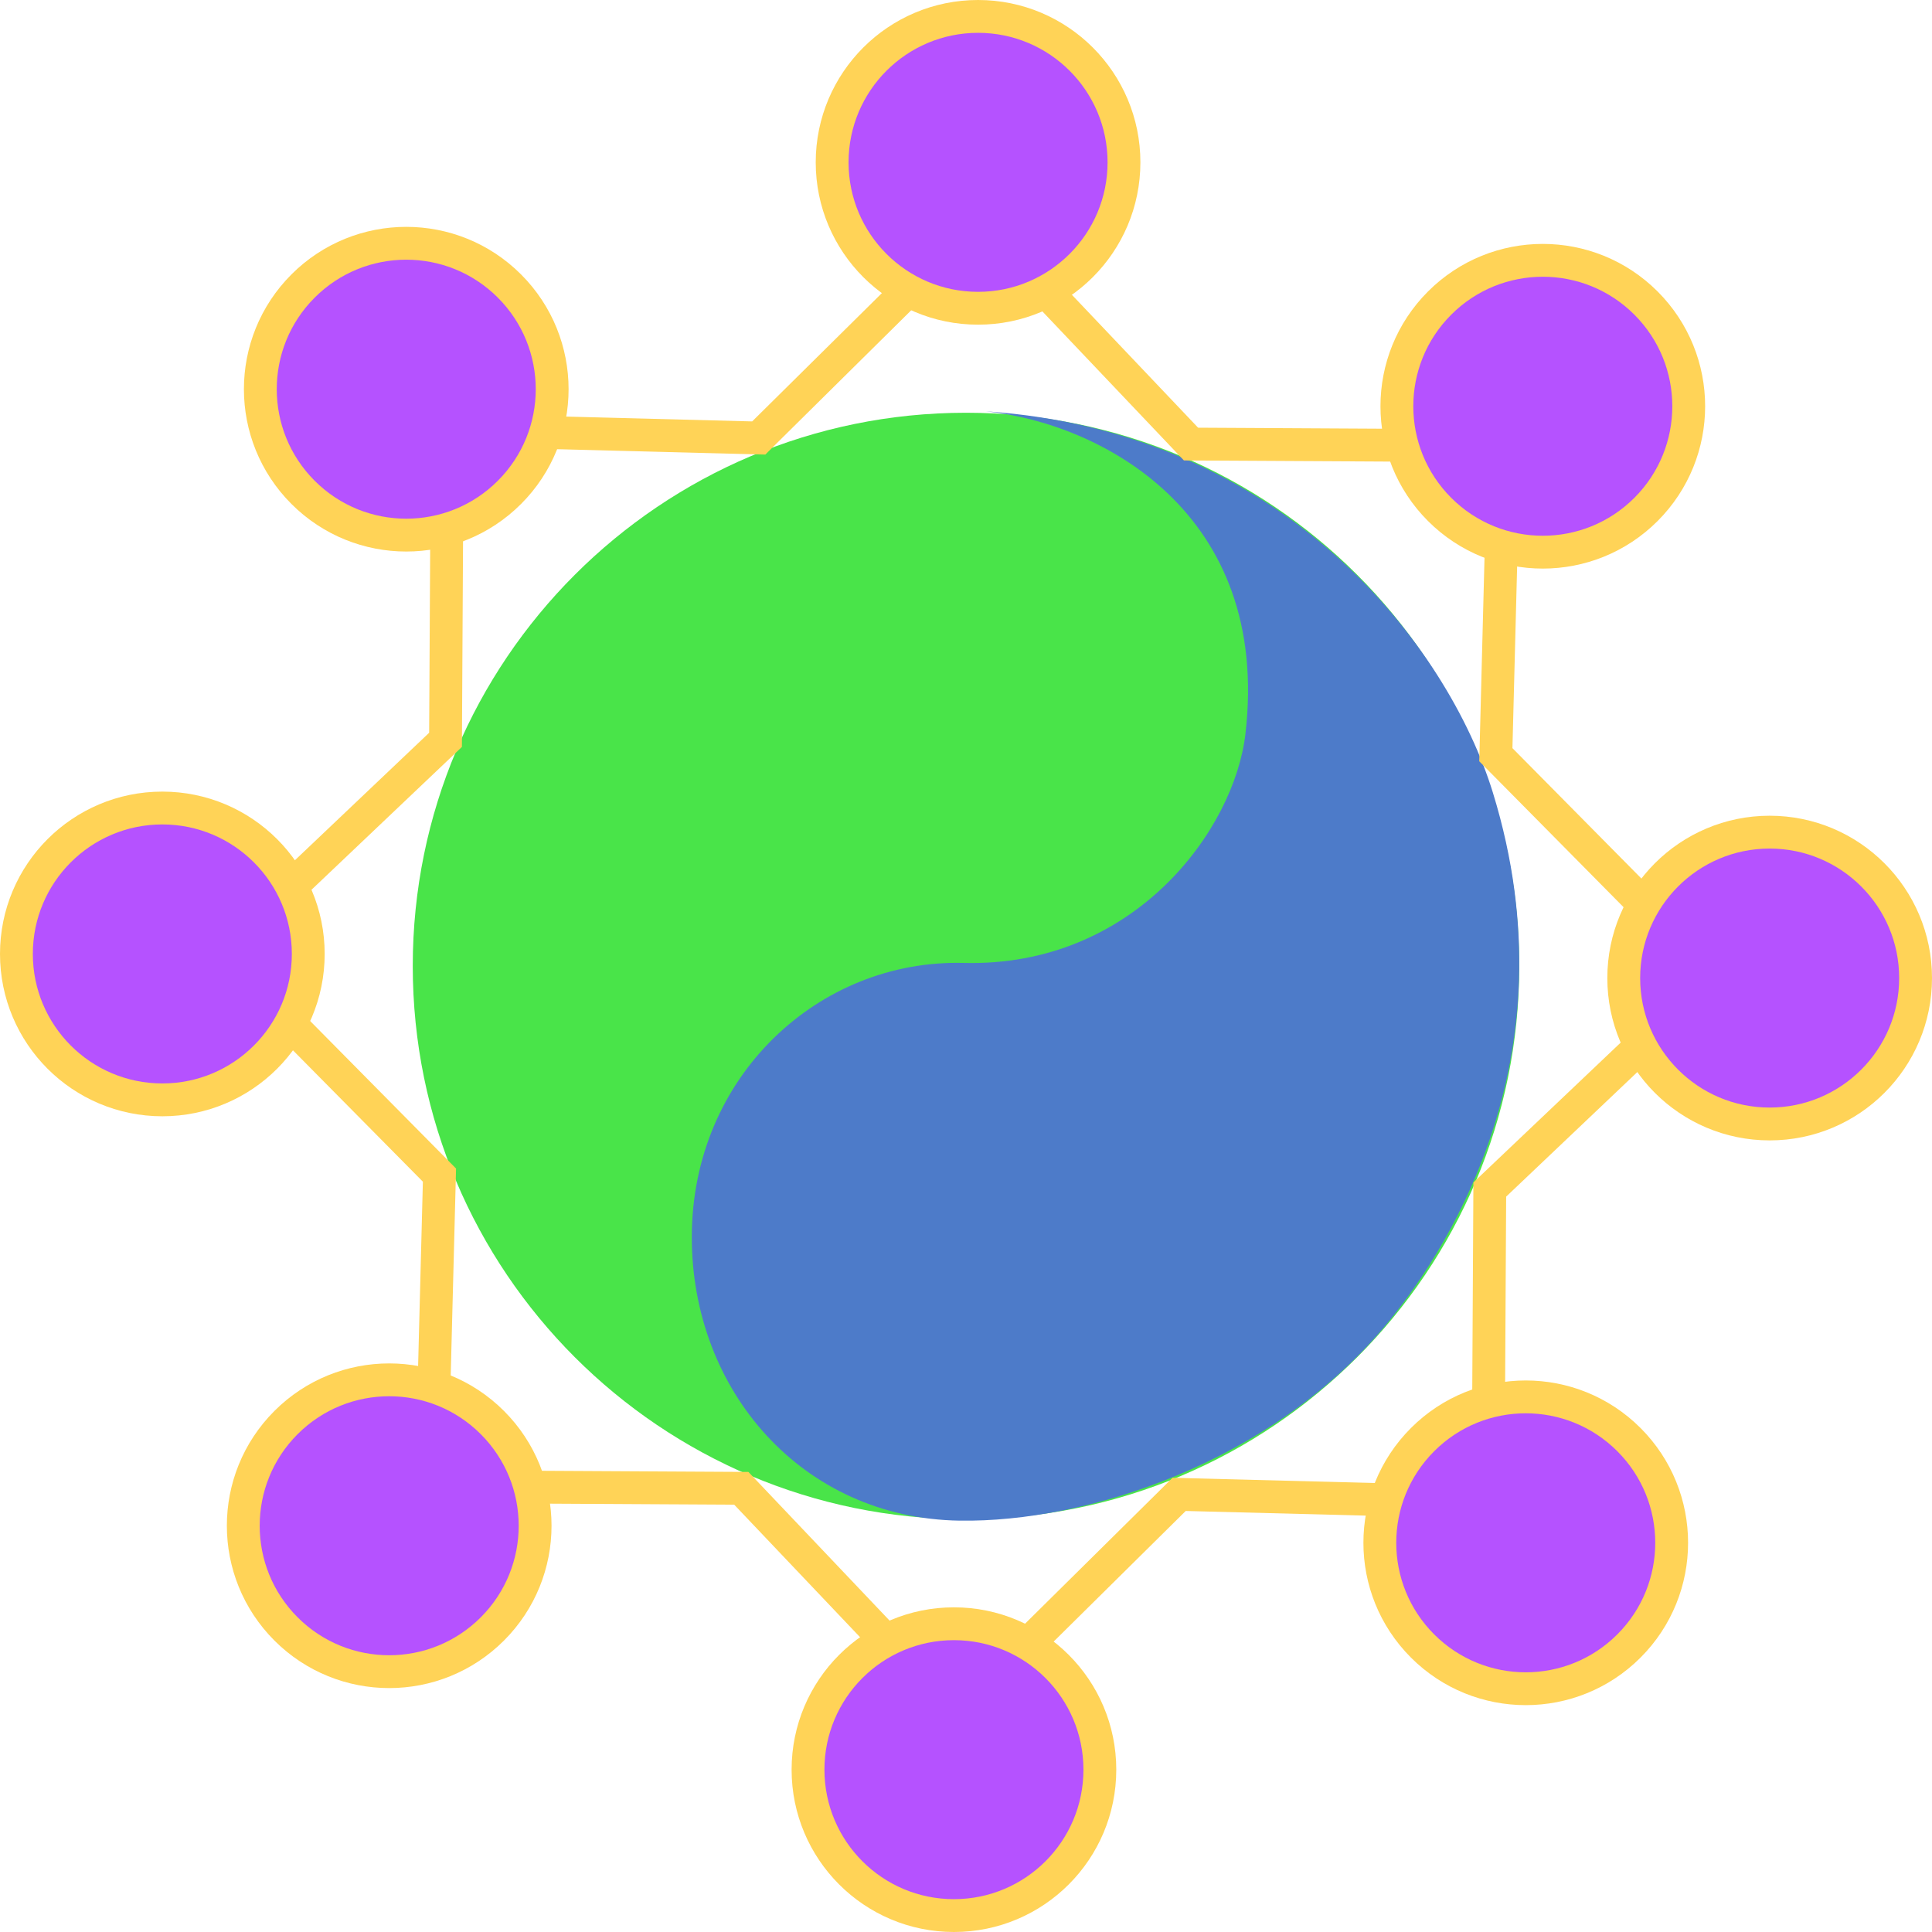
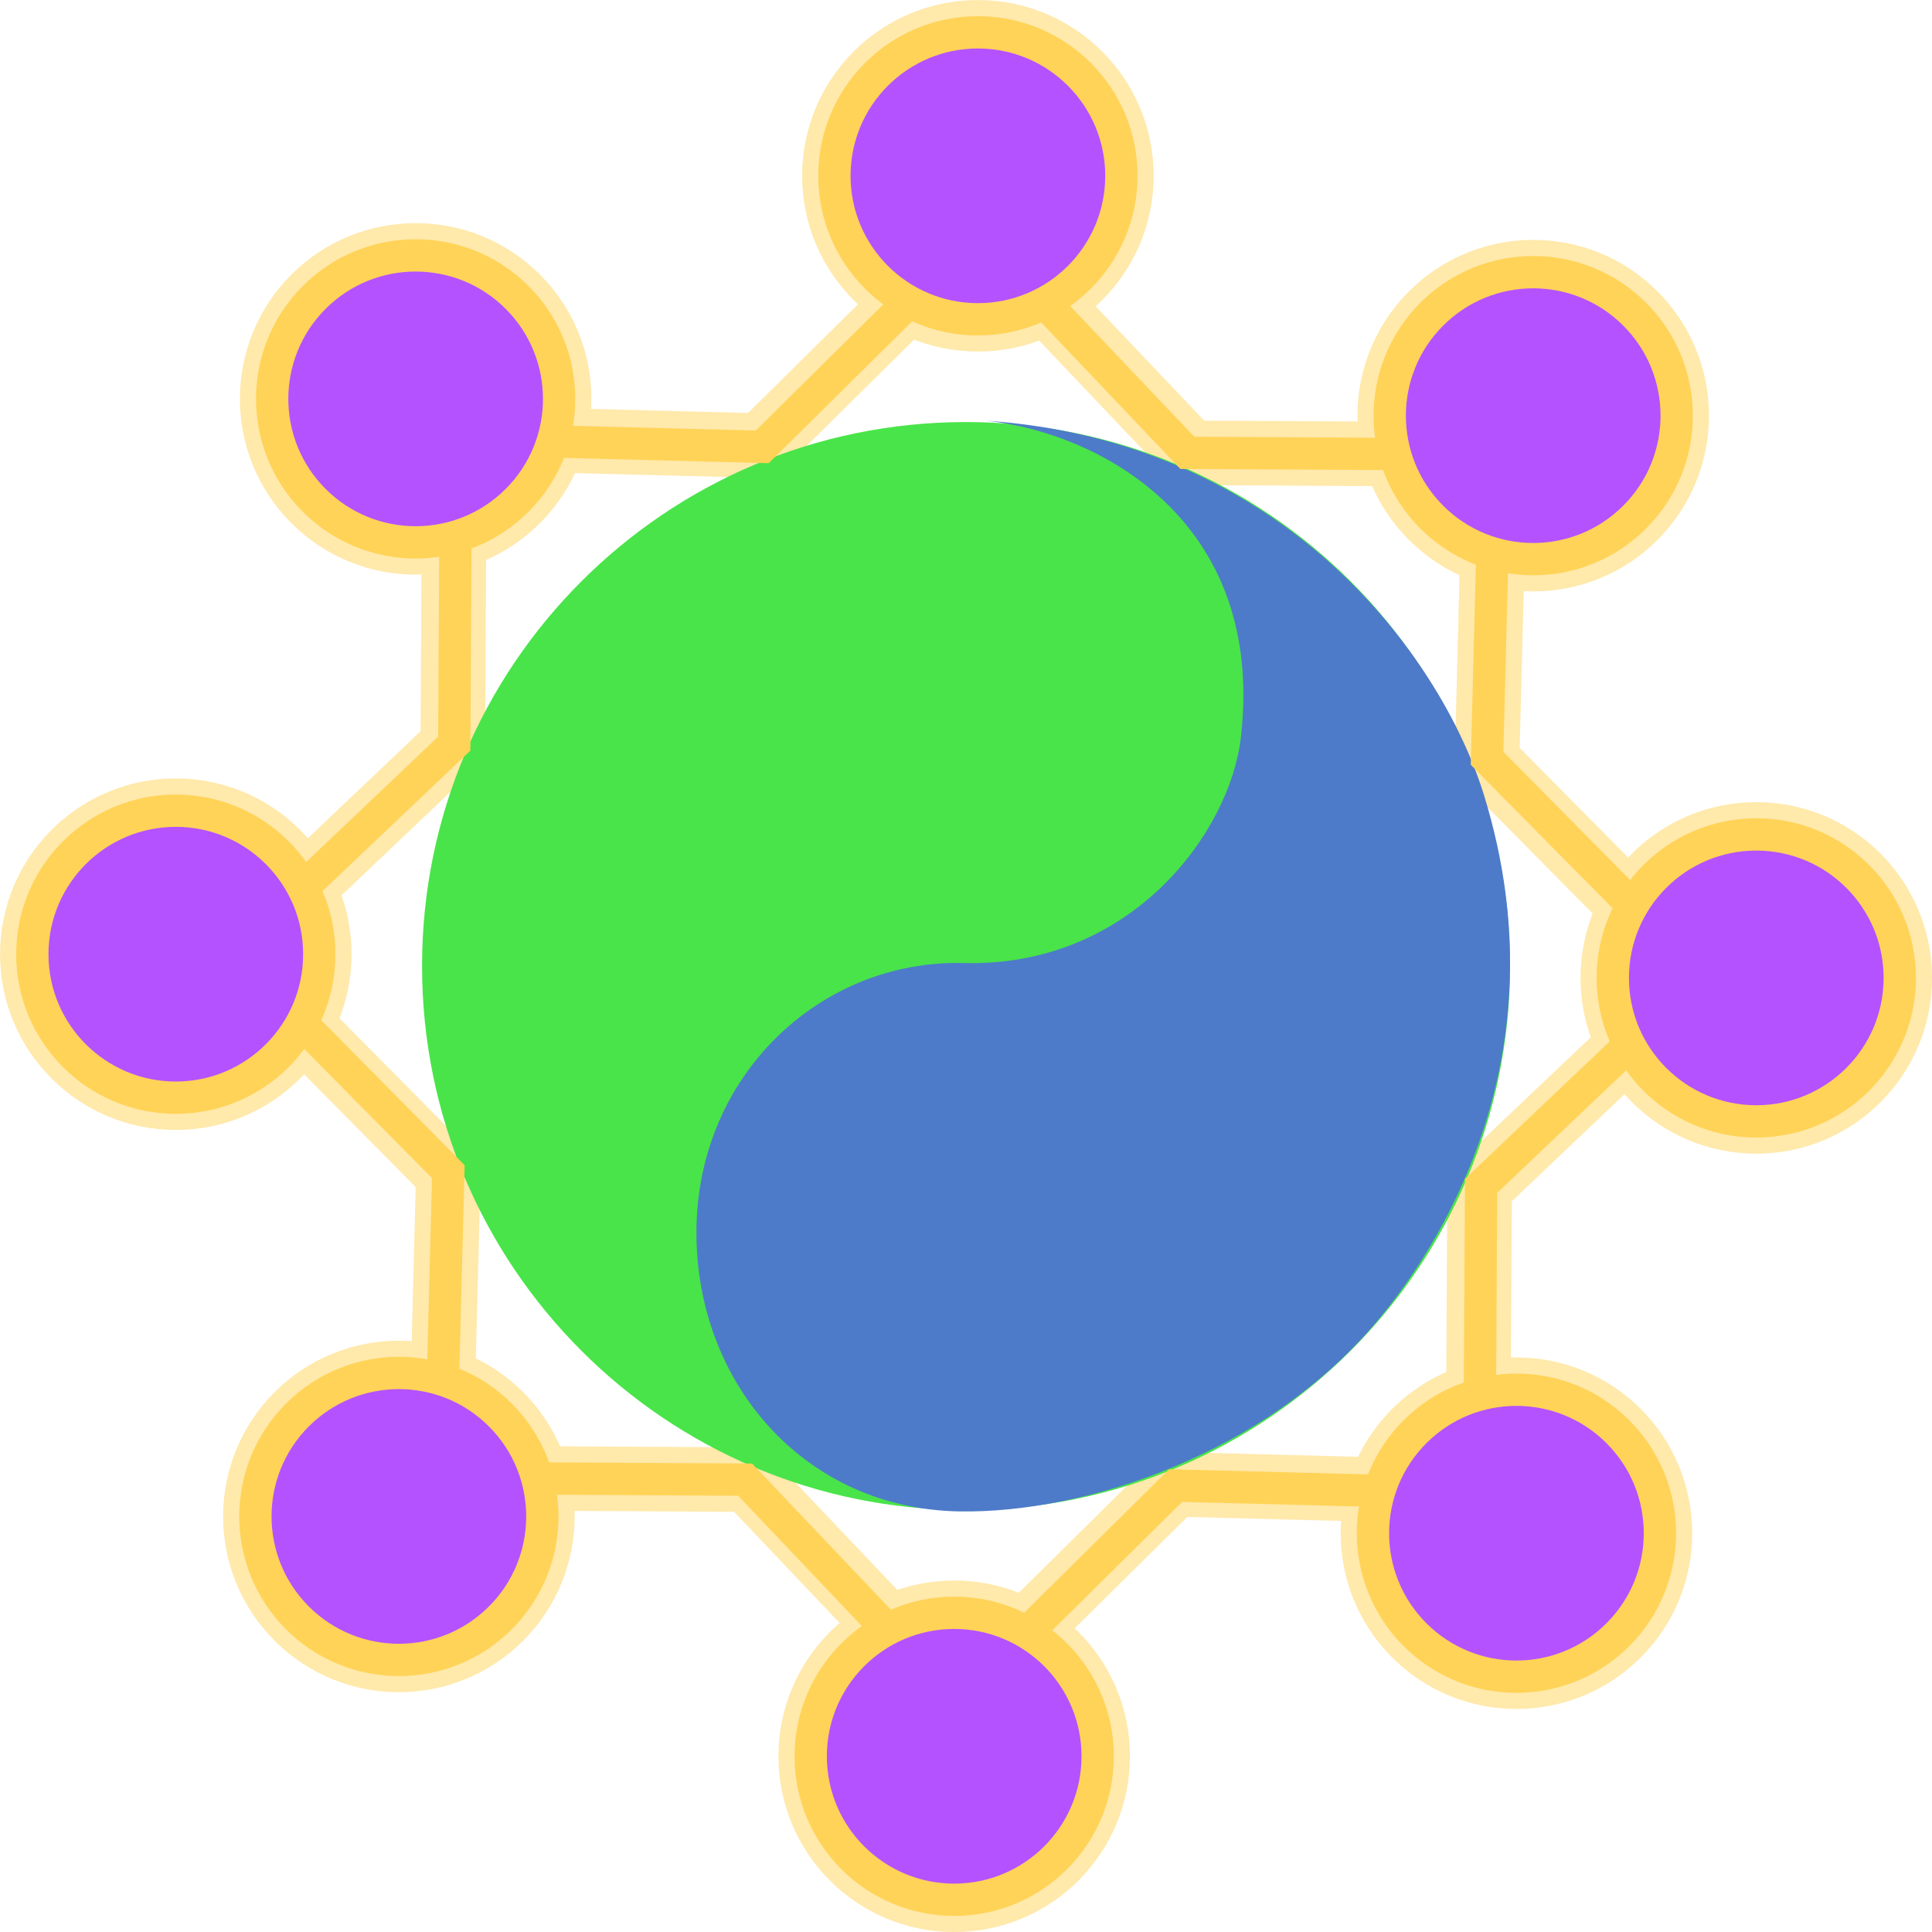
- <svg xmlns="http://www.w3.org/2000/svg" xmlns:xlink="http://www.w3.org/1999/xlink" width="529.603" height="529.603" id="svg2" version="1.1">
+ <svg xmlns="http://www.w3.org/2000/svg" xmlns:xlink="http://www.w3.org/1999/xlink" width="538.603" height="538.603" id="svg2" version="1.1">
  <defs id="defs4">
    <clipPath clipPathUnits="userSpaceOnUse" id="clipPath3034">
      <rect style="fill:none;stroke:#000000;stroke-width:8;stroke-miterlimit:4;stroke-opacity:1;stroke-dasharray:none" id="rect3036" width="160" height="320" x="200" y="212.362" />
    </clipPath>
    <clipPath clipPathUnits="userSpaceOnUse" id="clipPath3040">
      <rect style="fill:none;stroke:#000000;stroke-width:8;stroke-miterlimit:4;stroke-opacity:1;stroke-dasharray:none" id="rect3042" width="280" height="720" x="80" y="172.362" />
    </clipPath>
    <clipPath clipPathUnits="userSpaceOnUse" id="clipPath3034-7">
      <rect style="fill:none;stroke:#000000;stroke-width:8;stroke-miterlimit:4;stroke-opacity:1;stroke-dasharray:none" id="rect3036-3" width="160" height="320" x="200" y="212.362" />
    </clipPath>
    <clipPath clipPathUnits="userSpaceOnUse" id="clipPath3034-4">
      <rect style="fill:none;stroke:#000000;stroke-width:8;stroke-miterlimit:4;stroke-opacity:1;stroke-dasharray:none" id="rect3036-7" width="160" height="320" x="200" y="212.362" />
    </clipPath>
    <clipPath clipPathUnits="userSpaceOnUse" id="clipPath3040-6">
      <rect style="fill:none;stroke:#000000;stroke-width:8;stroke-miterlimit:4;stroke-opacity:1;stroke-dasharray:none" id="rect3042-0" width="280" height="720" x="80" y="172.362" />
    </clipPath>
    <clipPath clipPathUnits="userSpaceOnUse" id="clipPath3040-6-4">
      <rect style="fill:none;stroke:#000000;stroke-width:8;stroke-miterlimit:4;stroke-opacity:1;stroke-dasharray:none" id="rect3042-0-3" width="280" height="720" x="80" y="172.362" />
    </clipPath>
    <clipPath clipPathUnits="userSpaceOnUse" id="clipPath3040-3">
      <rect style="fill:none;stroke:#000000;stroke-width:8;stroke-miterlimit:4;stroke-opacity:1;stroke-dasharray:none" id="rect3042-6" width="280" height="720" x="80" y="172.362" />
    </clipPath>
  </defs>
-   <g id="layer1" transform="translate(-93.31052,-245.9169)">
-     <g id="g4231" style="fill:#b552ff;fill-opacity:1;stroke:#ffd357;stroke-width:9;stroke-miterlimit:4;stroke-opacity:1;stroke-dasharray:none">
-       <path transform="translate(657.8105,55.05032)" d="m -480,452.362 c 0,22.091 -17.909,40 -40,40 -22.091,0 -40,-17.909 -40,-40 0,-22.091 17.909,-40 40,-40 22.091,0 40,17.909 40,40 z" id="path3180" style="fill:#b552ff;fill-opacity:1;stroke:#ffd357;stroke-width:9;stroke-miterlimit:4;stroke-opacity:1;stroke-dasharray:none" />
-       <path transform="translate(1098.414,61.66208)" d="m -480,452.362 c 0,22.091 -17.909,40 -40,40 -22.091,0 -40,-17.909 -40,-40 0,-22.091 17.909,-40 40,-40 22.091,0 40,17.909 40,40 z" id="path3180-9" style="fill:#b552ff;fill-opacity:1;stroke:#ffd357;stroke-width:9;stroke-miterlimit:4;stroke-opacity:1;stroke-dasharray:none" />
-       <path transform="matrix(0,1,-1,0,813.7801,810.4169)" d="m -480,452.362 c 0,22.091 -17.909,40 -40,40 -22.091,0 -40,-17.909 -40,-40 0,-22.091 17.909,-40 40,-40 22.091,0 40,17.909 40,40 z" id="path3180-6" style="fill:#b552ff;fill-opacity:1;stroke:#ffd357;stroke-width:9;stroke-miterlimit:4;stroke-opacity:1;stroke-dasharray:none" />
-       <path transform="matrix(0,1,-1,0,807.1683,1251.02)" d="m -480,452.362 c 0,22.091 -17.909,40 -40,40 -22.091,0 -40,-17.909 -40,-40 0,-22.091 17.909,-40 40,-40 22.091,0 40,17.909 40,40 z" id="path3180-9-1" style="fill:#b552ff;fill-opacity:1;stroke:#ffd357;stroke-width:9;stroke-miterlimit:4;stroke-opacity:1;stroke-dasharray:none" />
-       <path transform="matrix(0.7071068,-0.7071068,0.7071068,0.7071068,247.8249,-23.40644)" d="m -480,452.362 c 0,22.091 -17.909,40 -40,40 -22.091,0 -40,-17.909 -40,-40 0,-22.091 17.909,-40 40,-40 22.091,0 40,17.909 40,40 z" id="path3180-7" style="fill:#b552ff;fill-opacity:1;stroke:#ffd357;stroke-width:9;stroke-miterlimit:4;stroke-opacity:1;stroke-dasharray:none" />
-       <path transform="matrix(0.7071068,-0.7071068,0.7071068,0.7071068,564.0534,-330.2846)" d="m -480,452.362 c 0,22.091 -17.909,40 -40,40 -22.091,0 -40,-17.909 -40,-40 0,-22.091 17.909,-40 40,-40 22.091,0 40,17.909 40,40 z" id="path3180-9-8" style="fill:#b552ff;fill-opacity:1;stroke:#ffd357;stroke-width:9;stroke-miterlimit:4;stroke-opacity:1;stroke-dasharray:none" />
-       <path transform="matrix(0.7071068,0.7071068,-0.7071068,0.7071068,892.2368,400.4313)" d="m -480,452.362 c 0,22.091 -17.909,40 -40,40 -22.091,0 -40,-17.909 -40,-40 0,-22.091 17.909,-40 40,-40 22.091,0 40,17.909 40,40 z" id="path3180-6-2" style="fill:#b552ff;fill-opacity:1;stroke:#ffd357;stroke-width:9;stroke-miterlimit:4;stroke-opacity:1;stroke-dasharray:none" />
-       <path transform="matrix(0.7071068,0.7071068,-0.7071068,0.7071068,1199.115,716.6598)" d="m -480,452.362 c 0,22.091 -17.909,40 -40,40 -22.091,0 -40,-17.909 -40,-40 0,-22.091 17.909,-40 40,-40 22.091,0 40,17.909 40,40 z" id="path3180-9-1-5" style="fill:#b552ff;fill-opacity:1;stroke:#ffd357;stroke-width:9;stroke-miterlimit:4;stroke-opacity:1;stroke-dasharray:none" />
+   <g id="layer1" transform="translate(-88.79769,-241.4041)">
+     <g id="g3907" style="opacity:0.5;stroke-width:18;stroke-miterlimit:4;stroke-dasharray:none" transform="translate(951.1404,-24.58217)">
+       <path style="fill:none;stroke:#ffd357;stroke-width:18;stroke-miterlimit:4;stroke-opacity:1;stroke-dasharray:none" id="path3041" d="m -480,452.362 c 0,22.091 -17.909,40 -40,40 -22.091,0 -40,-17.909 -40,-40 0,-22.091 17.909,-40 40,-40 22.091,0 40,17.909 40,40 z" transform="matrix(0,1,-1,0,-360.9677,1051.995)" />
+       <path style="fill:none;stroke:#ffd357;stroke-width:18;stroke-miterlimit:4;stroke-opacity:1;stroke-dasharray:none" id="path3043" d="m -480,452.362 c 0,22.091 -17.909,40 -40,40 -22.091,0 -40,-17.909 -40,-40 0,-22.091 17.909,-40 40,-40 22.091,0 40,17.909 40,40 z" transform="matrix(0,1,-1,0,79.63529,1058.606)" />
+       <path style="fill:none;stroke:#ffd357;stroke-width:18;stroke-miterlimit:4;stroke-opacity:1;stroke-dasharray:none" id="path3045" d="m -480,452.362 c 0,22.091 -17.909,40 -40,40 -22.091,0 -40,-17.909 -40,-40 0,-22.091 17.909,-40 40,-40 22.091,0 40,17.909 40,40 z" transform="matrix(-1,0,0,-1,-1109.723,767.3612)" />
+       <path style="fill:none;stroke:#ffd357;stroke-width:18;stroke-miterlimit:4;stroke-opacity:1;stroke-dasharray:none" id="path3047" d="m -480,452.362 c 0,22.091 -17.909,40 -40,40 -22.091,0 -40,-17.909 -40,-40 0,-22.091 17.909,-40 40,-40 22.091,0 40,17.909 40,40 z" transform="matrix(-1,0,0,-1,-1116.334,1207.964)" />
+       <path style="fill:none;stroke:#ffd357;stroke-width:18;stroke-miterlimit:4;stroke-opacity:1;stroke-dasharray:none" id="path3049" d="m -480,452.362 c 0,22.091 -17.909,40 -40,40 -22.091,0 -40,-17.909 -40,-40 0,-22.091 17.909,-40 40,-40 22.091,0 40,17.909 40,40 z" transform="matrix(0.7071068,0.7071068,-0.7071068,0.7071068,-63.57878,736.5668)" />
+       <path style="fill:none;stroke:#ffd357;stroke-width:18;stroke-miterlimit:4;stroke-opacity:1;stroke-dasharray:none" id="path3051" d="m -480,452.362 c 0,22.091 -17.909,40 -40,40 -22.091,0 -40,-17.909 -40,-40 0,-22.091 17.909,-40 40,-40 22.091,0 40,17.909 40,40 z" transform="matrix(0.7071068,0.7071068,-0.7071068,0.7071068,252.6498,429.6886)" />
+       <path style="fill:none;stroke:#ffd357;stroke-width:18;stroke-miterlimit:4;stroke-opacity:1;stroke-dasharray:none" id="path3053" d="m -480,452.362 c 0,22.091 -17.909,40 -40,40 -22.091,0 -40,-17.909 -40,-40 0,-22.091 17.909,-40 40,-40 22.091,0 40,17.909 40,40 z" transform="matrix(-0.7071068,0.7071068,-0.7071068,-0.7071068,-794.2946,1064.75)" />
+       <path style="fill:none;stroke:#ffd357;stroke-width:18;stroke-miterlimit:4;stroke-opacity:1;stroke-dasharray:none" id="path3055" d="m -480,452.362 c 0,22.091 -17.909,40 -40,40 -22.091,0 -40,-17.909 -40,-40 0,-22.091 17.909,-40 40,-40 22.091,0 40,17.909 40,40 z" transform="matrix(-0.7071068,0.7071068,-0.7071068,-0.7071068,-487.4164,1380.979)" />
+       <path style="fill:none;stroke:#ffd357;stroke-width:18;stroke-linecap:butt;stroke-linejoin:miter;stroke-miterlimit:4;stroke-opacity:1;stroke-dasharray:none" d="m -735.791,415.746 -0.32,57.97 -41.823,39.718" id="path3063" />
+       <path style="fill:none;stroke:#ffd357;stroke-width:18;stroke-linecap:butt;stroke-linejoin:miter;stroke-miterlimit:4;stroke-opacity:1;stroke-dasharray:none" d="m -450.18,654.96 0.32,-57.97 41.823,-39.718" id="path3065" />
+       <path style="fill:none;stroke:#ffd357;stroke-width:18;stroke-linecap:butt;stroke-linejoin:miter;stroke-miterlimit:4;stroke-opacity:1;stroke-dasharray:none" d="m -608.978,349.448 -41.217,40.765 -57.658,-1.488" id="path3069" />
+       <path style="fill:none;stroke:#ffd357;stroke-width:18;stroke-linecap:butt;stroke-linejoin:miter;stroke-miterlimit:4;stroke-opacity:1;stroke-dasharray:none" d="m -576.171,720.555 41.217,-40.765 57.658,1.488" id="path3071" />
+       <g transform="matrix(-1,0,0,-1,-234.0094,1046.123)" id="g3889" style="stroke:#ffd357;stroke-width:18;stroke-miterlimit:4;stroke-opacity:1;stroke-dasharray:none">
+         <path id="path3891" d="m 238.548,653.576 57.97,0.32 39.718,41.823" style="fill:none;stroke:#ffd357;stroke-width:18;stroke-linecap:butt;stroke-linejoin:miter;stroke-miterlimit:4;stroke-opacity:1;stroke-dasharray:none" />
+         <path id="path3893" d="m 477.762,367.965 -57.97,-0.32 -39.718,-41.823" style="fill:none;stroke:#ffd357;stroke-width:18;stroke-linecap:butt;stroke-linejoin:miter;stroke-miterlimit:4;stroke-opacity:1;stroke-dasharray:none" />
+       </g>
+       <g id="g3895" transform="matrix(-0.7071068,-0.7071068,0.7071068,-0.7071068,-700.4905,1150.128)" style="stroke:#ffd357;stroke-width:18;stroke-miterlimit:4;stroke-opacity:1;stroke-dasharray:none">
+         <path id="path3897" d="m 238.548,653.576 57.97,0.32 39.718,41.823" style="fill:none;stroke:#ffd357;stroke-width:18;stroke-linecap:butt;stroke-linejoin:miter;stroke-miterlimit:4;stroke-opacity:1;stroke-dasharray:none" />
+         <path id="path3899" d="m 477.762,367.965 -57.97,-0.32 -39.718,-41.823" style="fill:none;stroke:#ffd357;stroke-width:18;stroke-linecap:butt;stroke-linejoin:miter;stroke-miterlimit:4;stroke-opacity:1;stroke-dasharray:none" />
+       </g>
    </g>
    <path d="m 509.768,510.718 c 0,83.757 -67.899,151.656 -151.656,151.656 -83.757,0 -151.656,-67.899 -151.656,-151.656 0,-83.757 67.899,-151.656 151.656,-151.656 83.757,0 151.656,67.899 151.656,151.656 z" style="fill:#49e449;fill-opacity:1;stroke:none" id="path2994-1" />
    <path style="fill:#4d7bc9;fill-opacity:1;stroke:none" d="m 356.33,662.758 c -43.084,-0.675 -73.448,-35.608 -73.382,-77.83 0.068,-43.974 34.872,-76.075 74.494,-75.05 46.688,1.208 74.212,-36.393 77.274,-62.82 7.034,-60.702 -39.722,-85.152 -71.159,-88.393 82.325,5.611 126.707,64.695 138.982,104.514 22.793,73.938 -14.189,127.978 -30.02,146.765 -31.016,36.807 -81.15,53.362 -116.189,52.813 z" id="path4557" />
-     <g id="g4830" style="stroke:#ffd357;stroke-width:9;stroke-miterlimit:4;stroke-opacity:1;stroke-dasharray:none">
-       <g id="g4820" style="stroke:#ffd357;stroke-width:9;stroke-miterlimit:4;stroke-opacity:1;stroke-dasharray:none">
-         <g id="g4792" style="stroke:#ffd357;stroke-width:9;stroke-miterlimit:4;stroke-opacity:1;stroke-dasharray:none">
-           <path id="path4758" d="m 238.548,653.576 57.97,0.32 39.718,41.823" style="fill:none;stroke:#ffd357;stroke-width:9;stroke-linecap:butt;stroke-linejoin:miter;stroke-miterlimit:4;stroke-opacity:1;stroke-dasharray:none" />
-           <path id="path4758-6" d="m 477.762,367.965 -57.97,-0.32 -39.718,-41.823" style="fill:none;stroke:#ffd357;stroke-width:9;stroke-linecap:butt;stroke-linejoin:miter;stroke-miterlimit:4;stroke-opacity:1;stroke-dasharray:none" />
+     <g id="g3017">
+       <g style="fill:#b552ff;fill-opacity:1;stroke:#ffd357;stroke-width:9;stroke-miterlimit:4;stroke-opacity:1;stroke-dasharray:none" id="g4231">
+         <path style="fill:#b552ff;fill-opacity:1;stroke:#ffd357;stroke-width:9;stroke-miterlimit:4;stroke-opacity:1;stroke-dasharray:none" id="path3180" d="m -480,452.362 c 0,22.091 -17.909,40 -40,40 -22.091,0 -40,-17.909 -40,-40 0,-22.091 17.909,-40 40,-40 22.091,0 40,17.909 40,40 z" transform="translate(657.8105,55.05032)" />
+         <path style="fill:#b552ff;fill-opacity:1;stroke:#ffd357;stroke-width:9;stroke-miterlimit:4;stroke-opacity:1;stroke-dasharray:none" id="path3180-9" d="m -480,452.362 c 0,22.091 -17.909,40 -40,40 -22.091,0 -40,-17.909 -40,-40 0,-22.091 17.909,-40 40,-40 22.091,0 40,17.909 40,40 z" transform="translate(1098.414,61.66208)" />
+         <path style="fill:#b552ff;fill-opacity:1;stroke:#ffd357;stroke-width:9;stroke-miterlimit:4;stroke-opacity:1;stroke-dasharray:none" id="path3180-6" d="m -480,452.362 c 0,22.091 -17.909,40 -40,40 -22.091,0 -40,-17.909 -40,-40 0,-22.091 17.909,-40 40,-40 22.091,0 40,17.909 40,40 z" transform="matrix(0,1,-1,0,813.7801,810.4169)" />
+         <path style="fill:#b552ff;fill-opacity:1;stroke:#ffd357;stroke-width:9;stroke-miterlimit:4;stroke-opacity:1;stroke-dasharray:none" id="path3180-9-1" d="m -480,452.362 c 0,22.091 -17.909,40 -40,40 -22.091,0 -40,-17.909 -40,-40 0,-22.091 17.909,-40 40,-40 22.091,0 40,17.909 40,40 z" transform="matrix(0,1,-1,0,807.1683,1251.02)" />
+         <path style="fill:#b552ff;fill-opacity:1;stroke:#ffd357;stroke-width:9;stroke-miterlimit:4;stroke-opacity:1;stroke-dasharray:none" id="path3180-7" d="m -480,452.362 c 0,22.091 -17.909,40 -40,40 -22.091,0 -40,-17.909 -40,-40 0,-22.091 17.909,-40 40,-40 22.091,0 40,17.909 40,40 z" transform="matrix(0.7071068,-0.7071068,0.7071068,0.7071068,247.8249,-23.40644)" />
+         <path style="fill:#b552ff;fill-opacity:1;stroke:#ffd357;stroke-width:9;stroke-miterlimit:4;stroke-opacity:1;stroke-dasharray:none" id="path3180-9-8" d="m -480,452.362 c 0,22.091 -17.909,40 -40,40 -22.091,0 -40,-17.909 -40,-40 0,-22.091 17.909,-40 40,-40 22.091,0 40,17.909 40,40 z" transform="matrix(0.7071068,-0.7071068,0.7071068,0.7071068,564.0534,-330.2846)" />
+         <path style="fill:#b552ff;fill-opacity:1;stroke:#ffd357;stroke-width:9;stroke-miterlimit:4;stroke-opacity:1;stroke-dasharray:none" id="path3180-6-2" d="m -480,452.362 c 0,22.091 -17.909,40 -40,40 -22.091,0 -40,-17.909 -40,-40 0,-22.091 17.909,-40 40,-40 22.091,0 40,17.909 40,40 z" transform="matrix(0.7071068,0.7071068,-0.7071068,0.7071068,892.2368,400.4313)" />
+         <path style="fill:#b552ff;fill-opacity:1;stroke:#ffd357;stroke-width:9;stroke-miterlimit:4;stroke-opacity:1;stroke-dasharray:none" id="path3180-9-1-5" d="m -480,452.362 c 0,22.091 -17.909,40 -40,40 -22.091,0 -40,-17.909 -40,-40 0,-22.091 17.909,-40 40,-40 22.091,0 40,17.909 40,40 z" transform="matrix(0.7071068,0.7071068,-0.7071068,0.7071068,1199.115,716.6598)" />
+       </g>
+       <g style="stroke:#ffd357;stroke-width:9;stroke-miterlimit:4;stroke-opacity:1;stroke-dasharray:none" id="g4830">
+         <g style="stroke:#ffd357;stroke-width:9;stroke-miterlimit:4;stroke-opacity:1;stroke-dasharray:none" id="g4820">
+           <g style="stroke:#ffd357;stroke-width:9;stroke-miterlimit:4;stroke-opacity:1;stroke-dasharray:none" id="g4792">
+             <path style="fill:none;stroke:#ffd357;stroke-width:9;stroke-linecap:butt;stroke-linejoin:miter;stroke-miterlimit:4;stroke-opacity:1;stroke-dasharray:none" d="m 238.548,653.576 57.97,0.32 39.718,41.823" id="path4758" />
+             <path style="fill:none;stroke:#ffd357;stroke-width:9;stroke-linecap:butt;stroke-linejoin:miter;stroke-miterlimit:4;stroke-opacity:1;stroke-dasharray:none" d="m 477.762,367.965 -57.97,-0.32 -39.718,-41.823" id="path4758-6" />
+           </g>
+           <g style="stroke:#ffd357;stroke-width:9;stroke-miterlimit:4;stroke-opacity:1;stroke-dasharray:none" transform="matrix(0.7071068,0.7071068,-0.7071068,0.7071068,466.4812,-104.0042)" id="g4792-6">
+             <path style="fill:none;stroke:#ffd357;stroke-width:9;stroke-linecap:butt;stroke-linejoin:miter;stroke-miterlimit:4;stroke-opacity:1;stroke-dasharray:none" d="m 238.548,653.576 57.97,0.32 39.718,41.823" id="path4758-3" />
+             <path style="fill:none;stroke:#ffd357;stroke-width:9;stroke-linecap:butt;stroke-linejoin:miter;stroke-miterlimit:4;stroke-opacity:1;stroke-dasharray:none" d="m 477.762,367.965 -57.97,-0.32 -39.718,-41.823" id="path4758-6-4" />
+           </g>
        </g>
-         <g id="g4792-6" transform="matrix(0.7071068,0.7071068,-0.7071068,0.7071068,466.4812,-104.0042)" style="stroke:#ffd357;stroke-width:9;stroke-miterlimit:4;stroke-opacity:1;stroke-dasharray:none">
-           <path id="path4758-3" d="m 238.548,653.576 57.97,0.32 39.718,41.823" style="fill:none;stroke:#ffd357;stroke-width:9;stroke-linecap:butt;stroke-linejoin:miter;stroke-miterlimit:4;stroke-opacity:1;stroke-dasharray:none" />
-           <path id="path4758-6-4" d="m 477.762,367.965 -57.97,-0.32 -39.718,-41.823" style="fill:none;stroke:#ffd357;stroke-width:9;stroke-linecap:butt;stroke-linejoin:miter;stroke-miterlimit:4;stroke-opacity:1;stroke-dasharray:none" />
-         </g>
+         <use style="stroke:#ffd357;stroke-width:9;stroke-miterlimit:4;stroke-opacity:1;stroke-dasharray:none" x="0" y="0" xlink:href="#g4820" id="use4828" transform="matrix(0,1,-1,0,869.3362,152.2052)" width="744.094" height="1052.362" />
      </g>
-       <use height="1052.362" width="744.094" transform="matrix(0,1,-1,0,869.3362,152.2052)" id="use4828" xlink:href="#g4820" y="0" x="0" style="stroke:#ffd357;stroke-width:9;stroke-miterlimit:4;stroke-opacity:1;stroke-dasharray:none" />
    </g>
  </g>
</svg>
